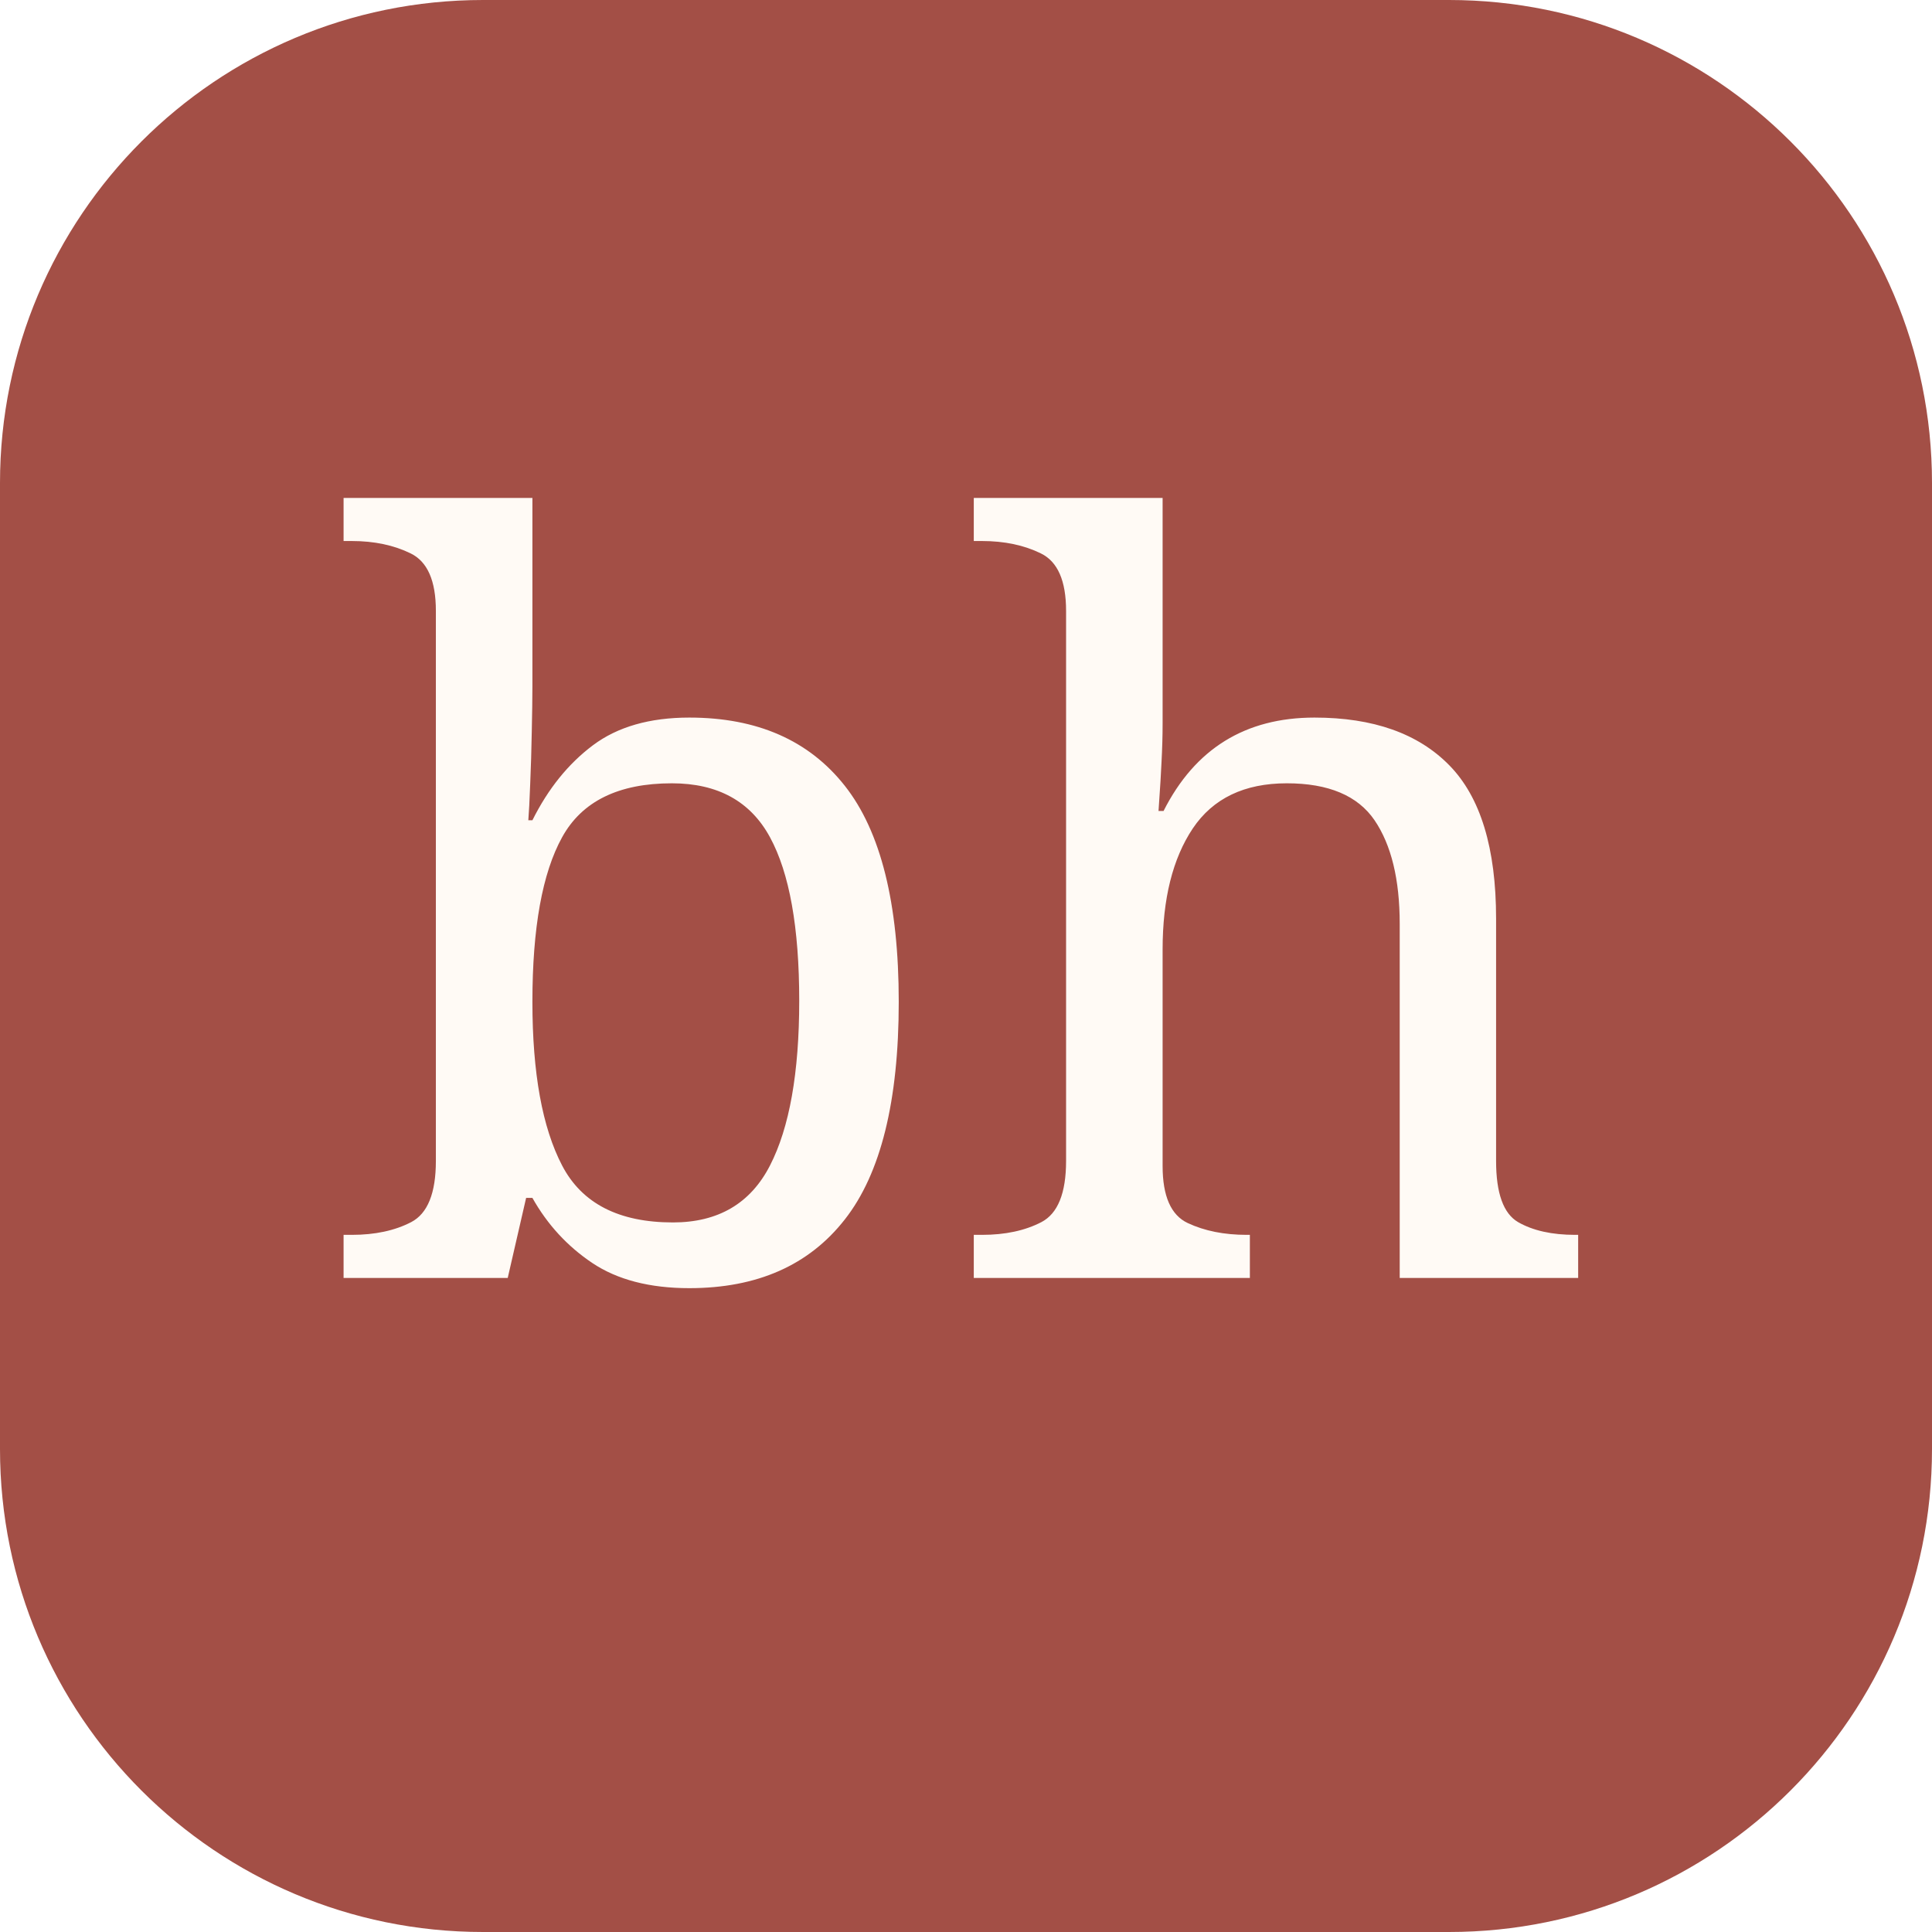
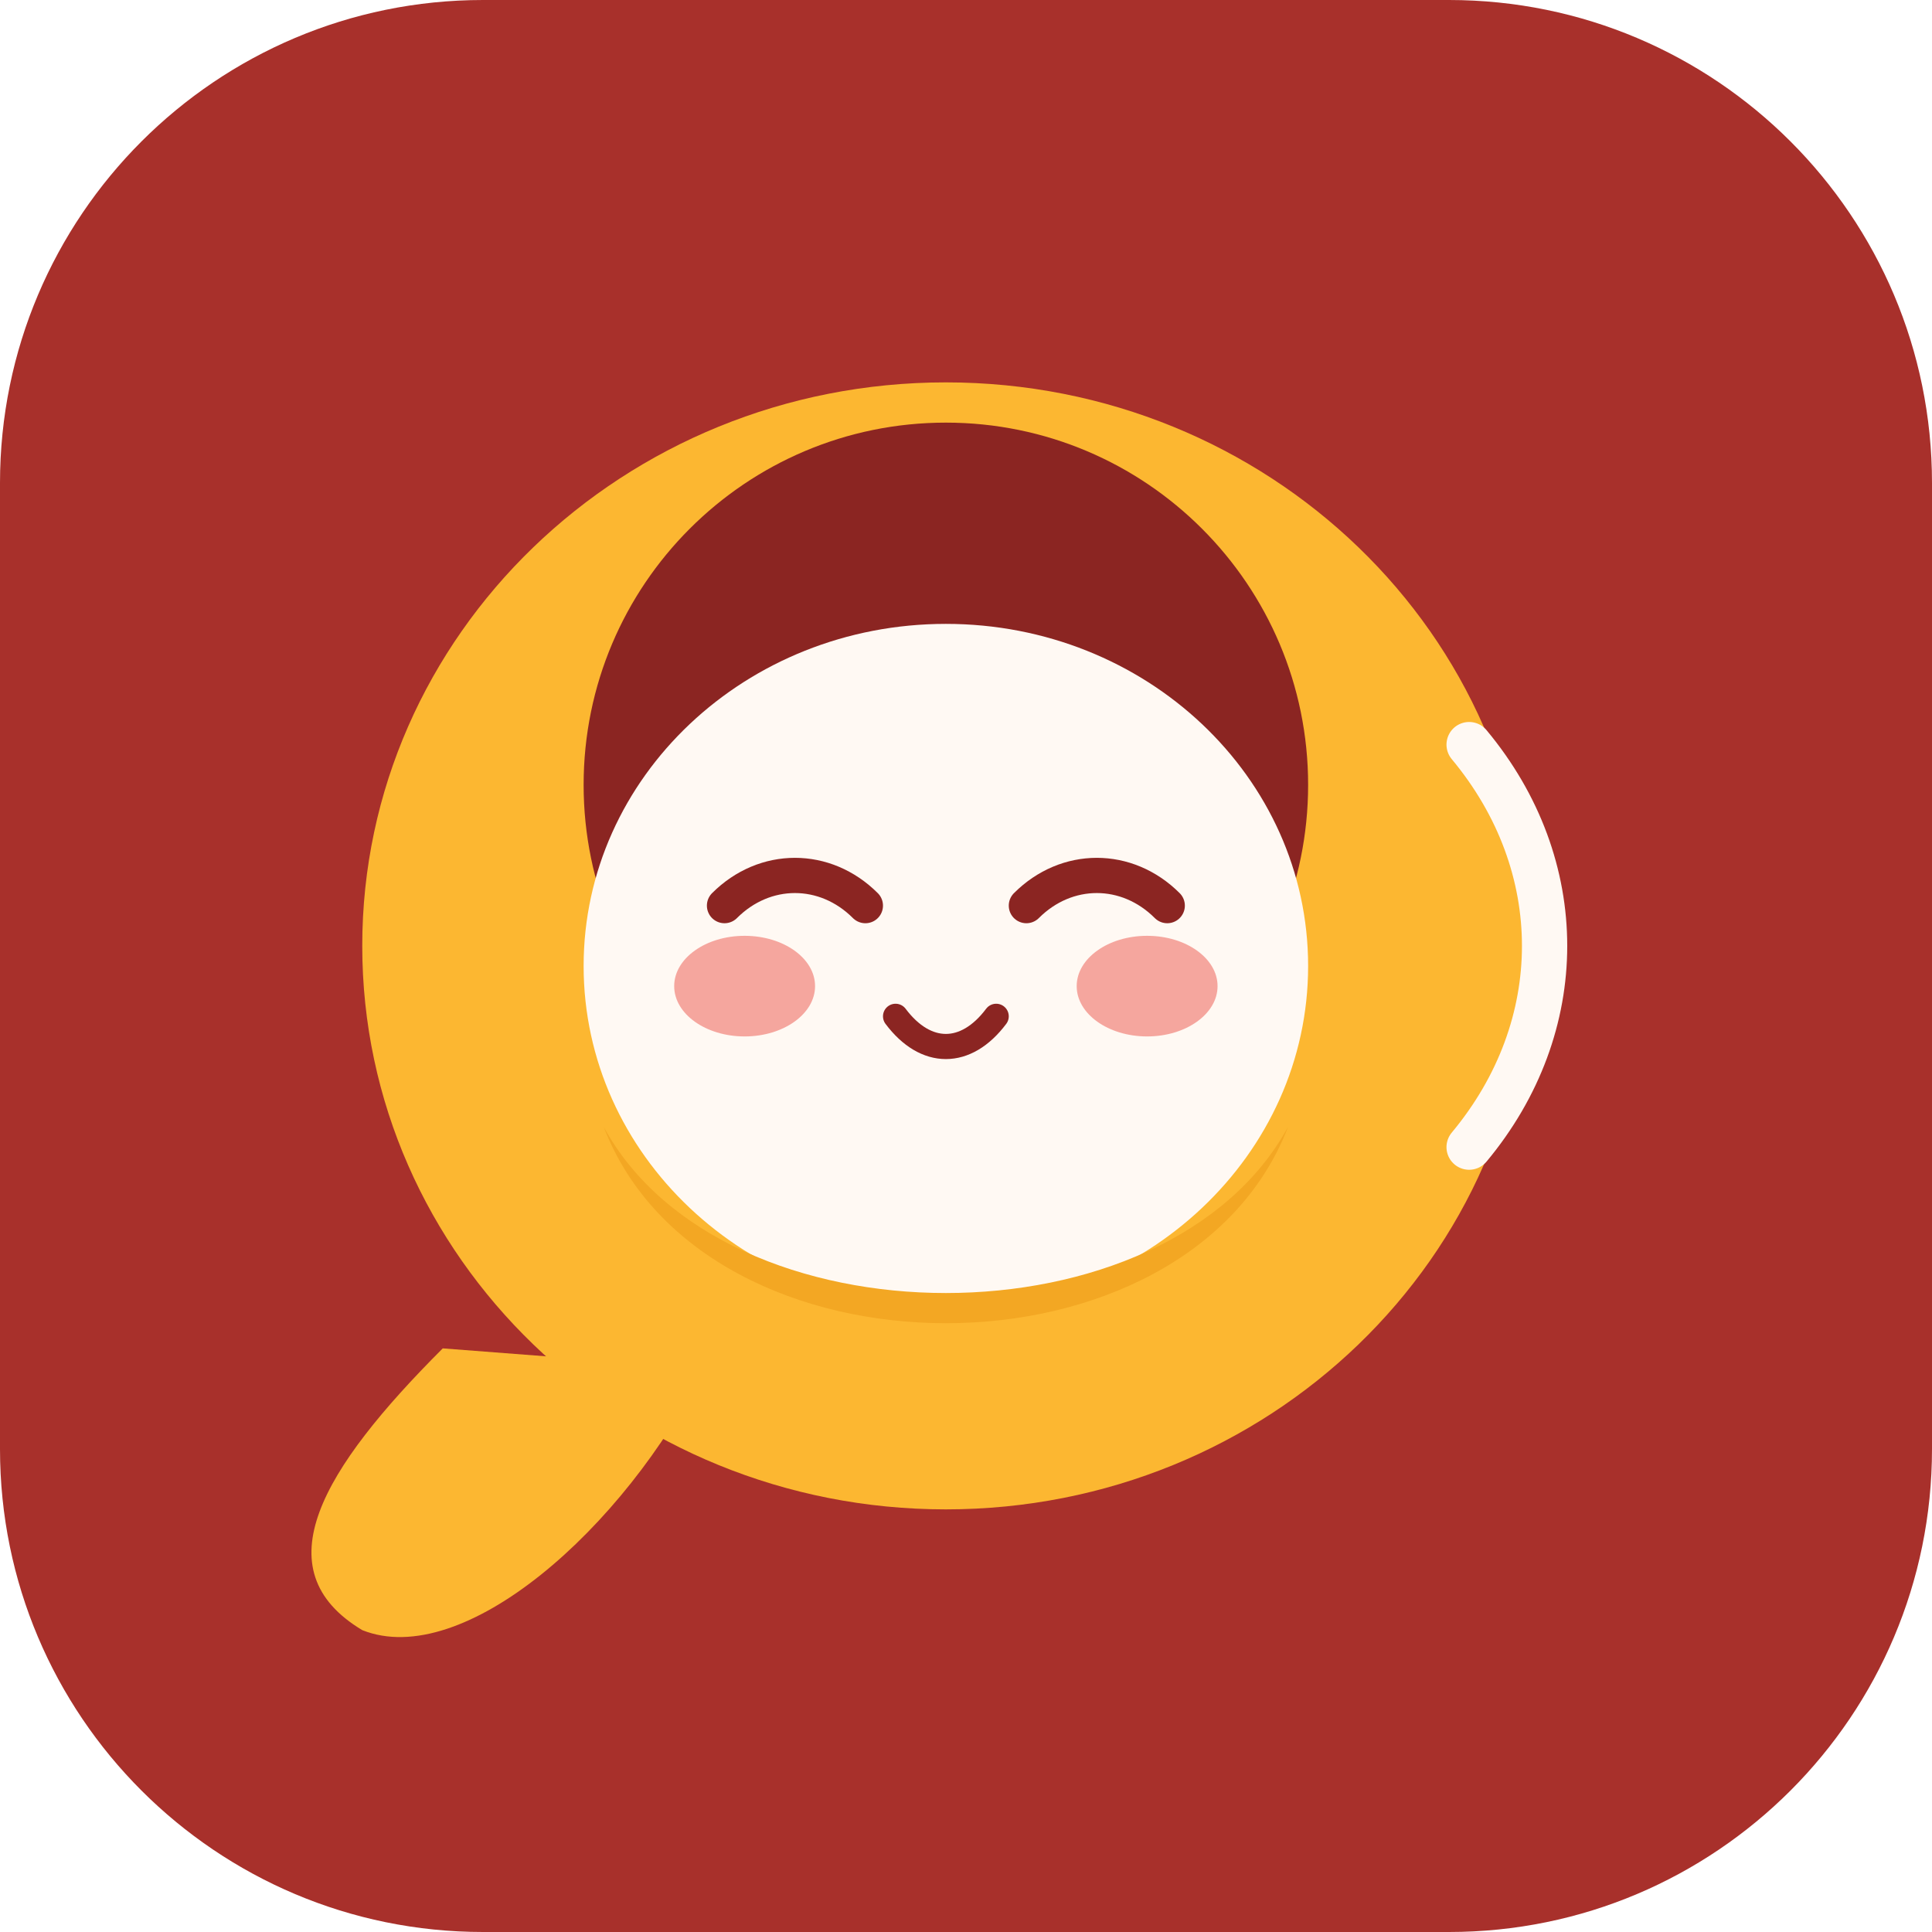
<svg xmlns="http://www.w3.org/2000/svg" width="192" height="192" viewBox="0 0 192 192">
-   <rect width="192" height="192" rx="48" fill="#a34f46" />
-   <text x="96" y="127" text-anchor="middle" font-family="Georgia,serif" font-size="102" fill="#fffaf5">bh</text>
+   <rect width="192" height="192" rx="48" fill="#A8302B" />
+   <path d="M 44 134 C 32 146 26 156 36 162 C 46 166 62 152 70 136 Z" fill="#FCB731" />
+   <ellipse cx="94" cy="94" rx="58" ry="56" fill="#FCB731" />
+   <ellipse cx="94" cy="78" rx="36" ry="36" fill="#8B2522" />
+   <ellipse cx="94" cy="96" rx="36" ry="34" fill="#FFF9F3" />
+   <path d="M 60 112 C 72 134 116 134 128 112 C 118 138 70 138 60 112 Z" fill="#F3A723" />
+   <path d="M 72 90 C 76 86 82 86 86 90" fill="none" stroke="#8B2522" stroke-width="3.5" stroke-linecap="round" />
+   <path d="M 102 90 C 106 86 112 86 116 90" fill="none" stroke="#8B2522" stroke-width="3.5" stroke-linecap="round" />
+   <ellipse cx="74" cy="98" rx="7" ry="5" fill="#F28B82" opacity="0.75" />
+   <ellipse cx="114" cy="98" rx="7" ry="5" fill="#F28B82" opacity="0.75" />
+   <path d="M 89 101 C 92 105 96 105 99 101" fill="none" stroke="#8B2522" stroke-width="2.5" stroke-linecap="round" />
+   <path d="M 146 74 C 156 86 156 102 146 114" fill="none" stroke="#FFF9F3" stroke-width="4.5" stroke-linecap="round" />
</svg>
